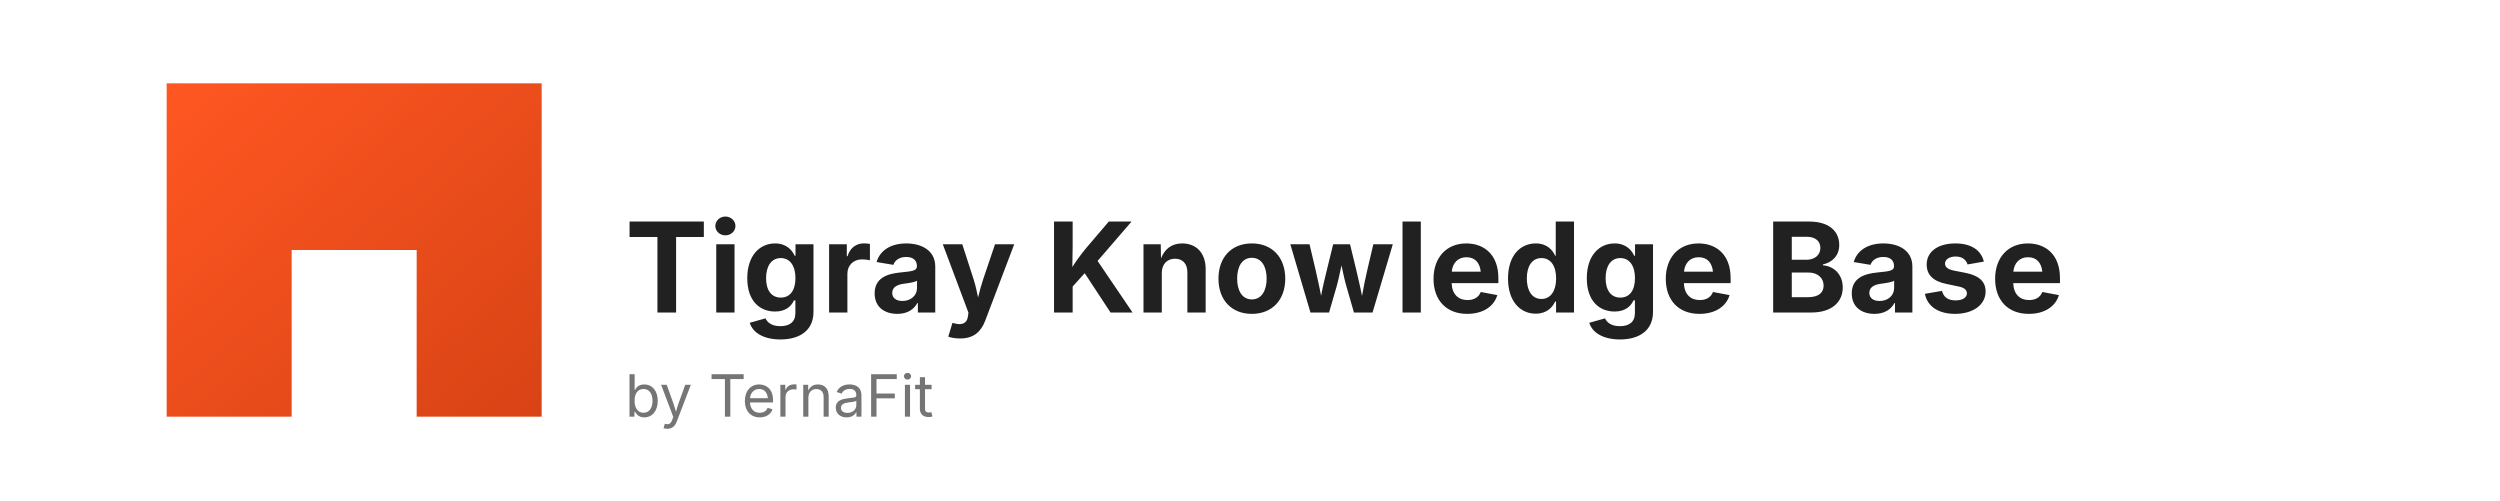
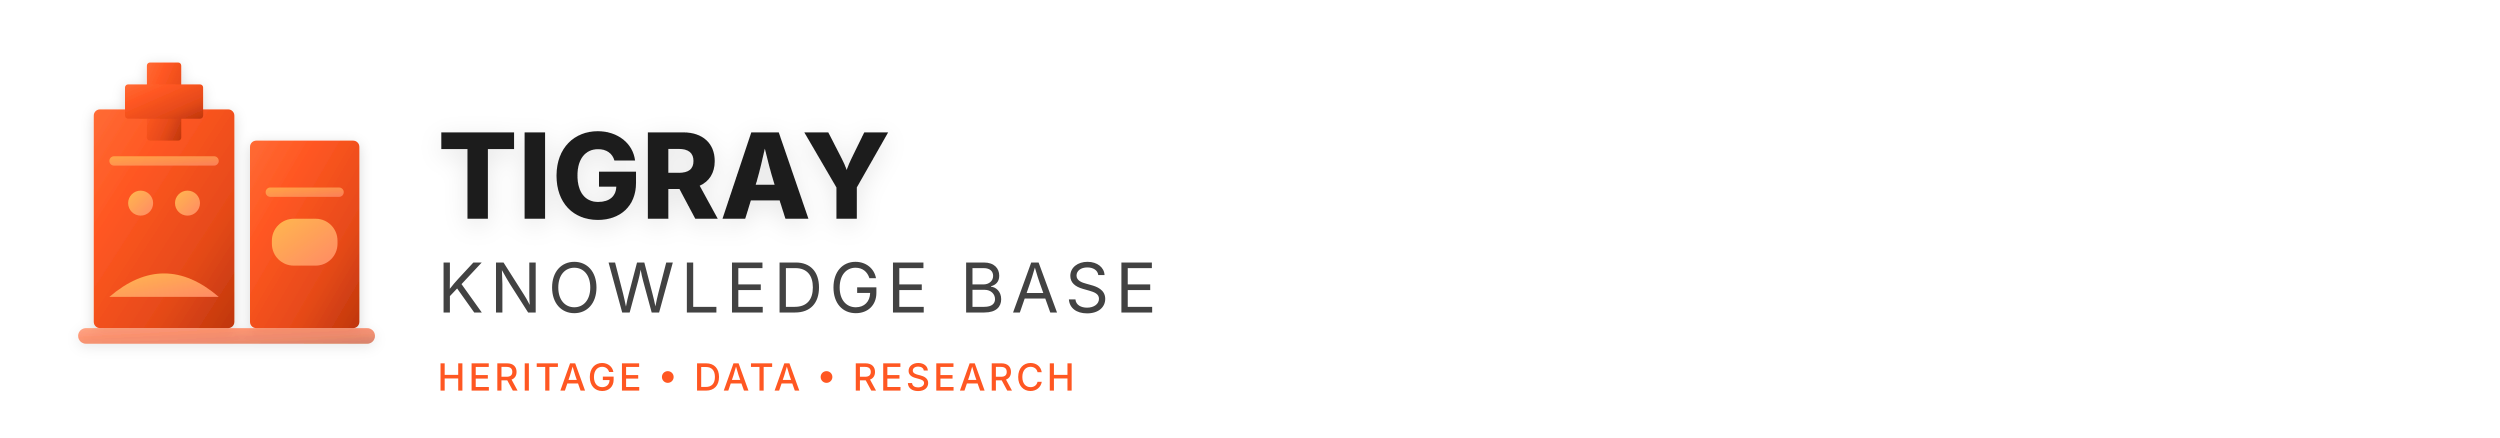
- <svg xmlns="http://www.w3.org/2000/svg" viewBox="0 0 600 120">
+ <svg xmlns="http://www.w3.org/2000/svg" viewBox="0 0 800 140">
  <defs>
-     <linearGradient id="grad" x1="0" y1="0" x2="1" y2="1">
-       <stop offset="0%" stop-color="#FF5722" />
-       <stop offset="100%" stop-color="#D84315" />
+     <linearGradient id="primaryGrad" x1="0" y1="0" x2="1" y2="1">
+       <stop offset="0%" stop-color="#FF6B35" />
+       <stop offset="30%" stop-color="#FF5722" />
+       <stop offset="70%" stop-color="#E64A19" />
+       <stop offset="100%" stop-color="#BF360C" />
    </linearGradient>
+     <linearGradient id="accentGrad" x1="0" y1="0" x2="1" y2="1">
+       <stop offset="0%" stop-color="#FFB74D" />
+       <stop offset="100%" stop-color="#FF8A65" />
+     </linearGradient>
+     <filter id="logoShadow" x="-50%" y="-50%" width="200%" height="200%">
+       <feDropShadow dx="0" dy="4" stdDeviation="8" flood-color="rgba(191, 54, 12, 0.25)" />
+       <feDropShadow dx="0" dy="1" stdDeviation="2" flood-color="rgba(0, 0, 0, 0.15)" />
+     </filter>
+     <filter id="textShadow" x="-50%" y="-50%" width="200%" height="200%">
+       <feDropShadow dx="0" dy="2" stdDeviation="4" flood-color="rgba(0, 0, 0, 0.1)" />
+     </filter>
  </defs>
-   <path d="M40 20 L40 100 L70 100 L70 60 L100 60 L100 100 L130 100 L130 20 Z" fill="url(#grad)" />
-   <text x="150" y="75" font-family="Inter, sans-serif" font-weight="700" font-size="30" fill="#212121">
-     Tigray Knowledge Base
+   <g filter="url(#logoShadow)">
+     <rect x="30" y="35" width="45" height="70" rx="2" fill="url(#primaryGrad)" />
+     <rect x="47" y="20" width="11" height="25" rx="1" fill="url(#primaryGrad)" />
+     <rect x="40" y="27" width="25" height="11" rx="1" fill="url(#primaryGrad)" />
+     <rect x="80" y="45" width="35" height="60" rx="2" fill="url(#primaryGrad)" />
+     <path d="M35 95 Q52.5 80 70 95 Z" fill="url(#accentGrad)" />
+     <circle cx="45" cy="65" r="4" fill="url(#accentGrad)" />
+     <circle cx="60" cy="65" r="4" fill="url(#accentGrad)" />
+     <rect x="87" y="70" width="21" height="15" rx="7" fill="url(#accentGrad)" />
+     <rect x="35" y="50" width="35" height="3" rx="1.5" fill="url(#accentGrad)" opacity="0.8" />
+     <rect x="85" y="60" width="25" height="3" rx="1.5" fill="url(#accentGrad)" opacity="0.8" />
+     <rect x="25" y="105" width="95" height="5" rx="2.5" fill="url(#primaryGrad)" opacity="0.6" />
+   </g>
+   <text x="140" y="70" font-family="Inter, 'Segoe UI', system-ui, sans-serif" font-weight="800" font-size="38" fill="#1A1A1A" filter="url(#textShadow)">
+     TIGRAY
  </text>
-   <text x="150" y="100" font-family="Inter, sans-serif" font-weight="400" font-size="14" fill="#757575">
-     by TernaFit
+   <text x="140" y="100" font-family="Inter, 'Segoe UI', system-ui, sans-serif" font-weight="400" font-size="22" fill="#424242" letter-spacing="2px">
+     KNOWLEDGE BASE
+   </text>
+   <text x="140" y="125" font-family="Inter, 'Segoe UI', system-ui, sans-serif" font-weight="500" font-size="12" fill="#FF5722" letter-spacing="1px">
+     HERITAGE • DATA • RESEARCH
  </text>
</svg>
